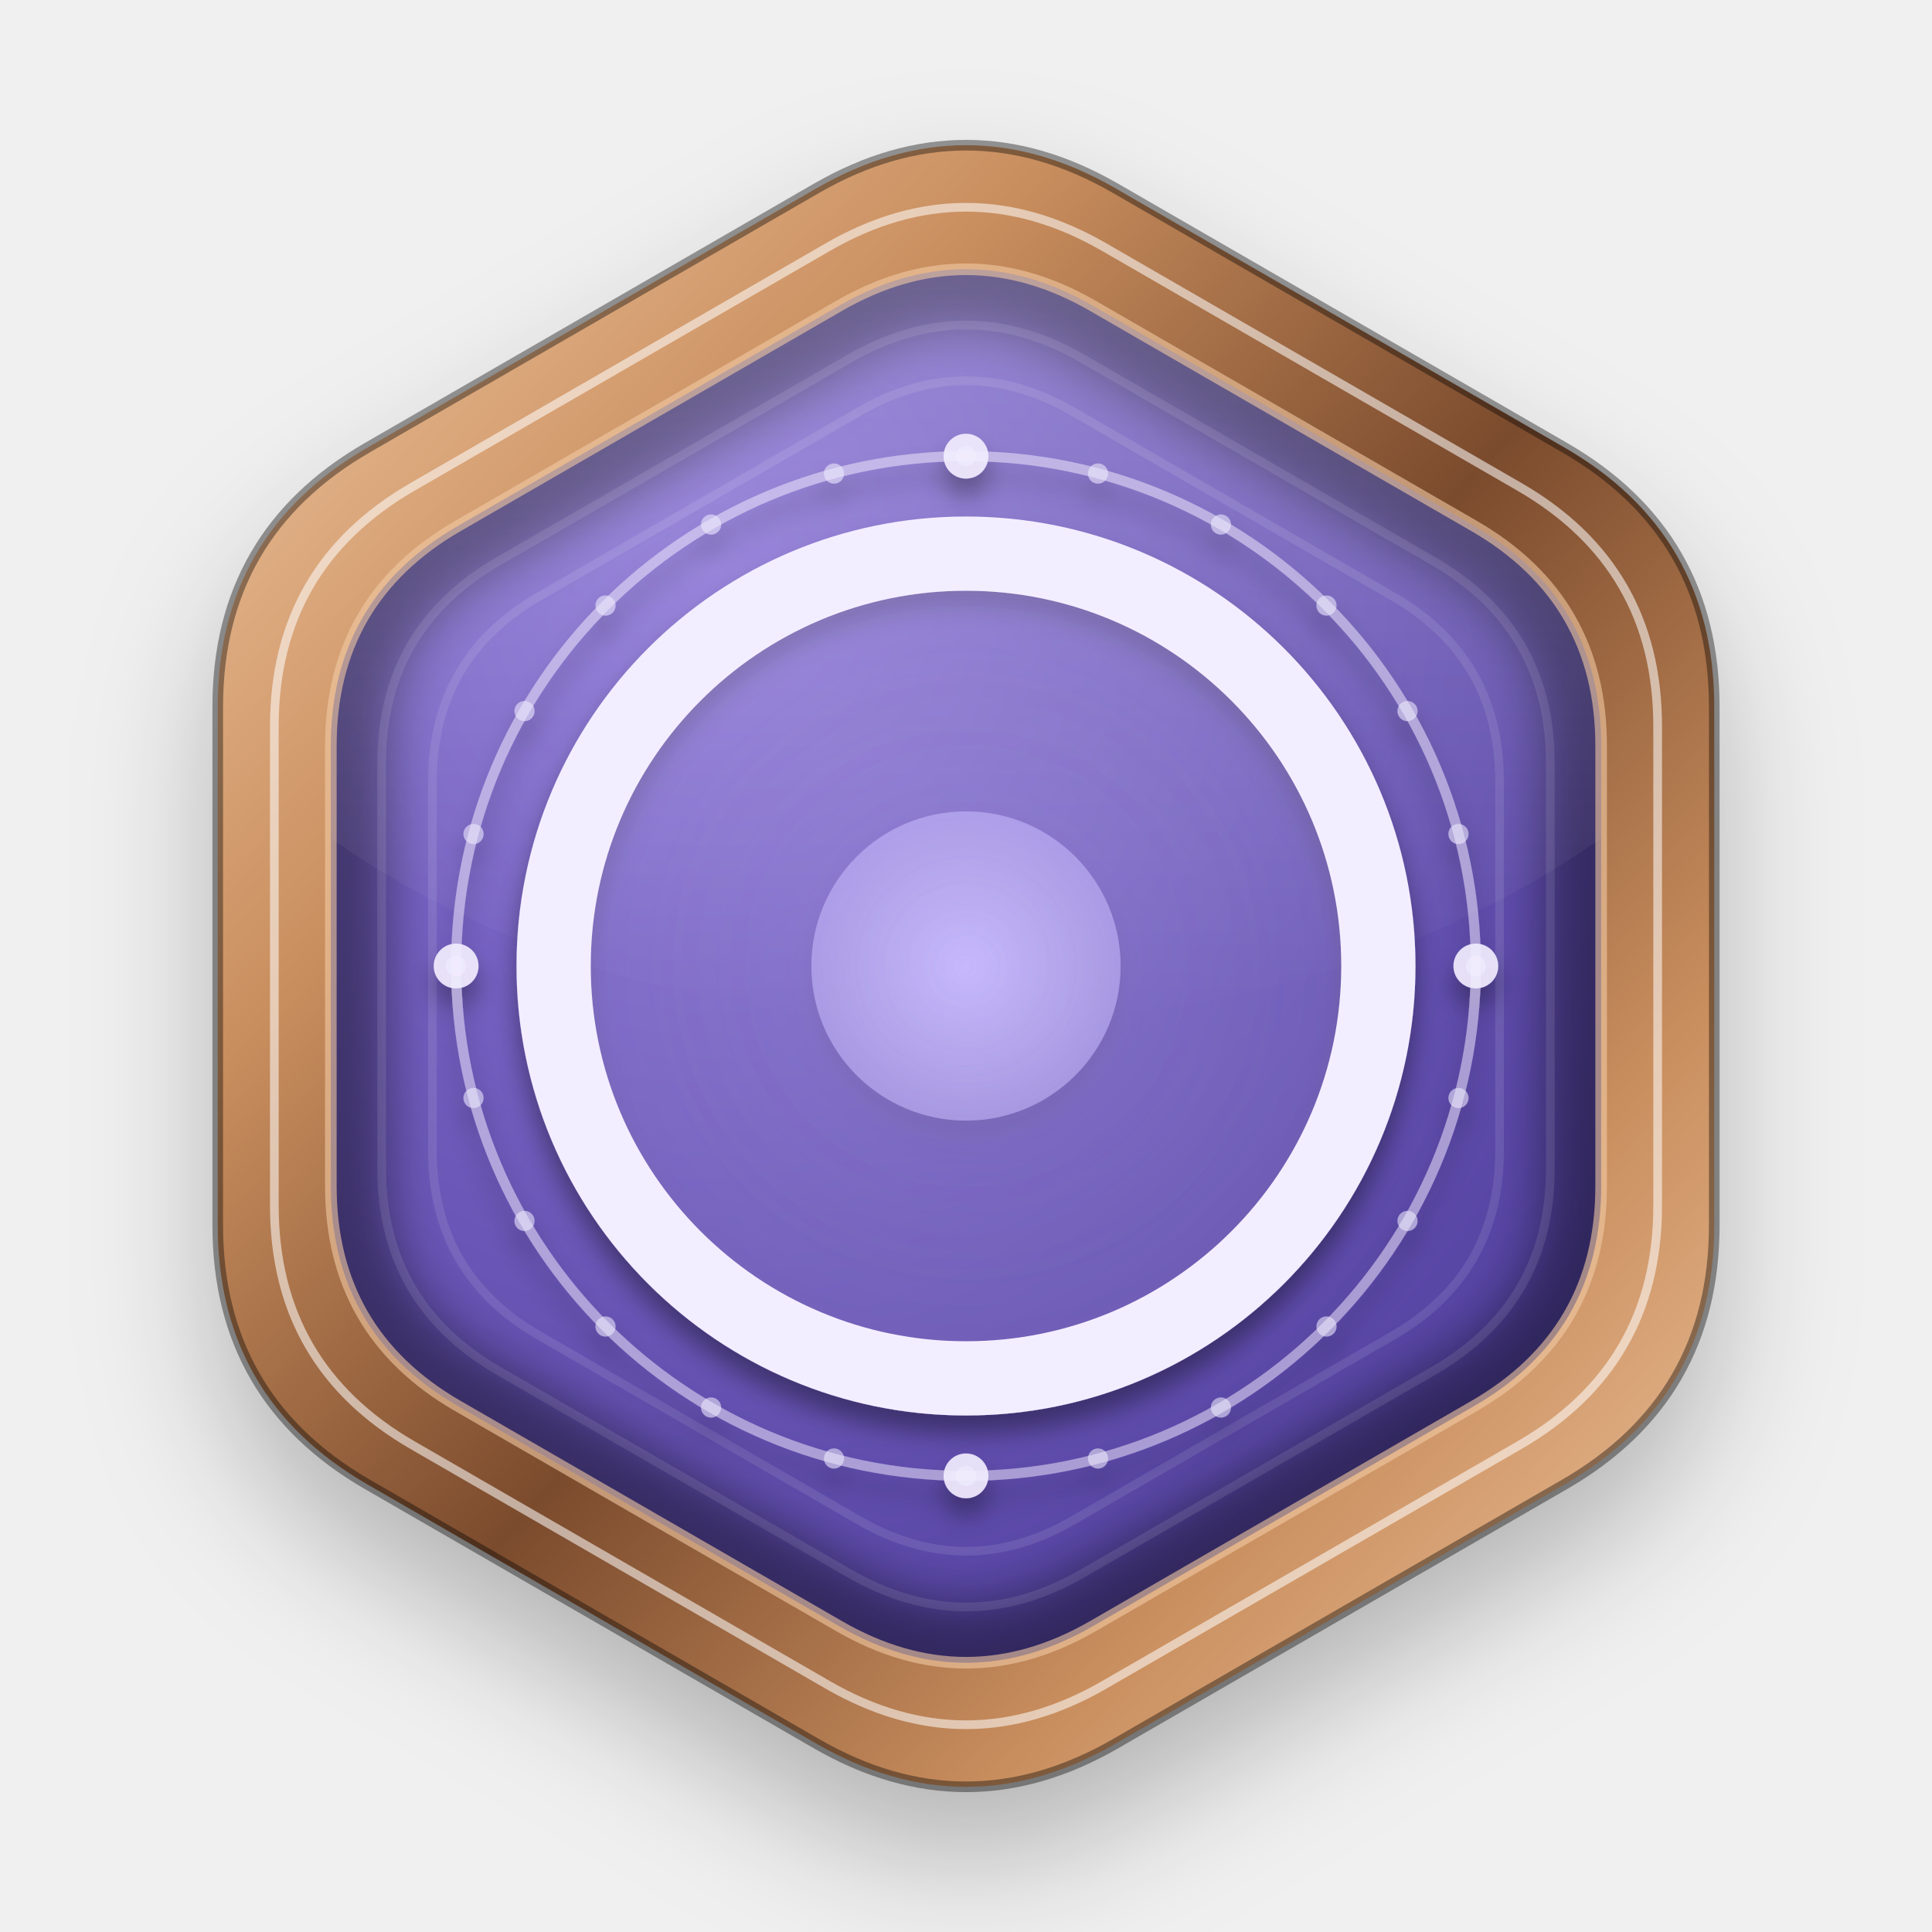
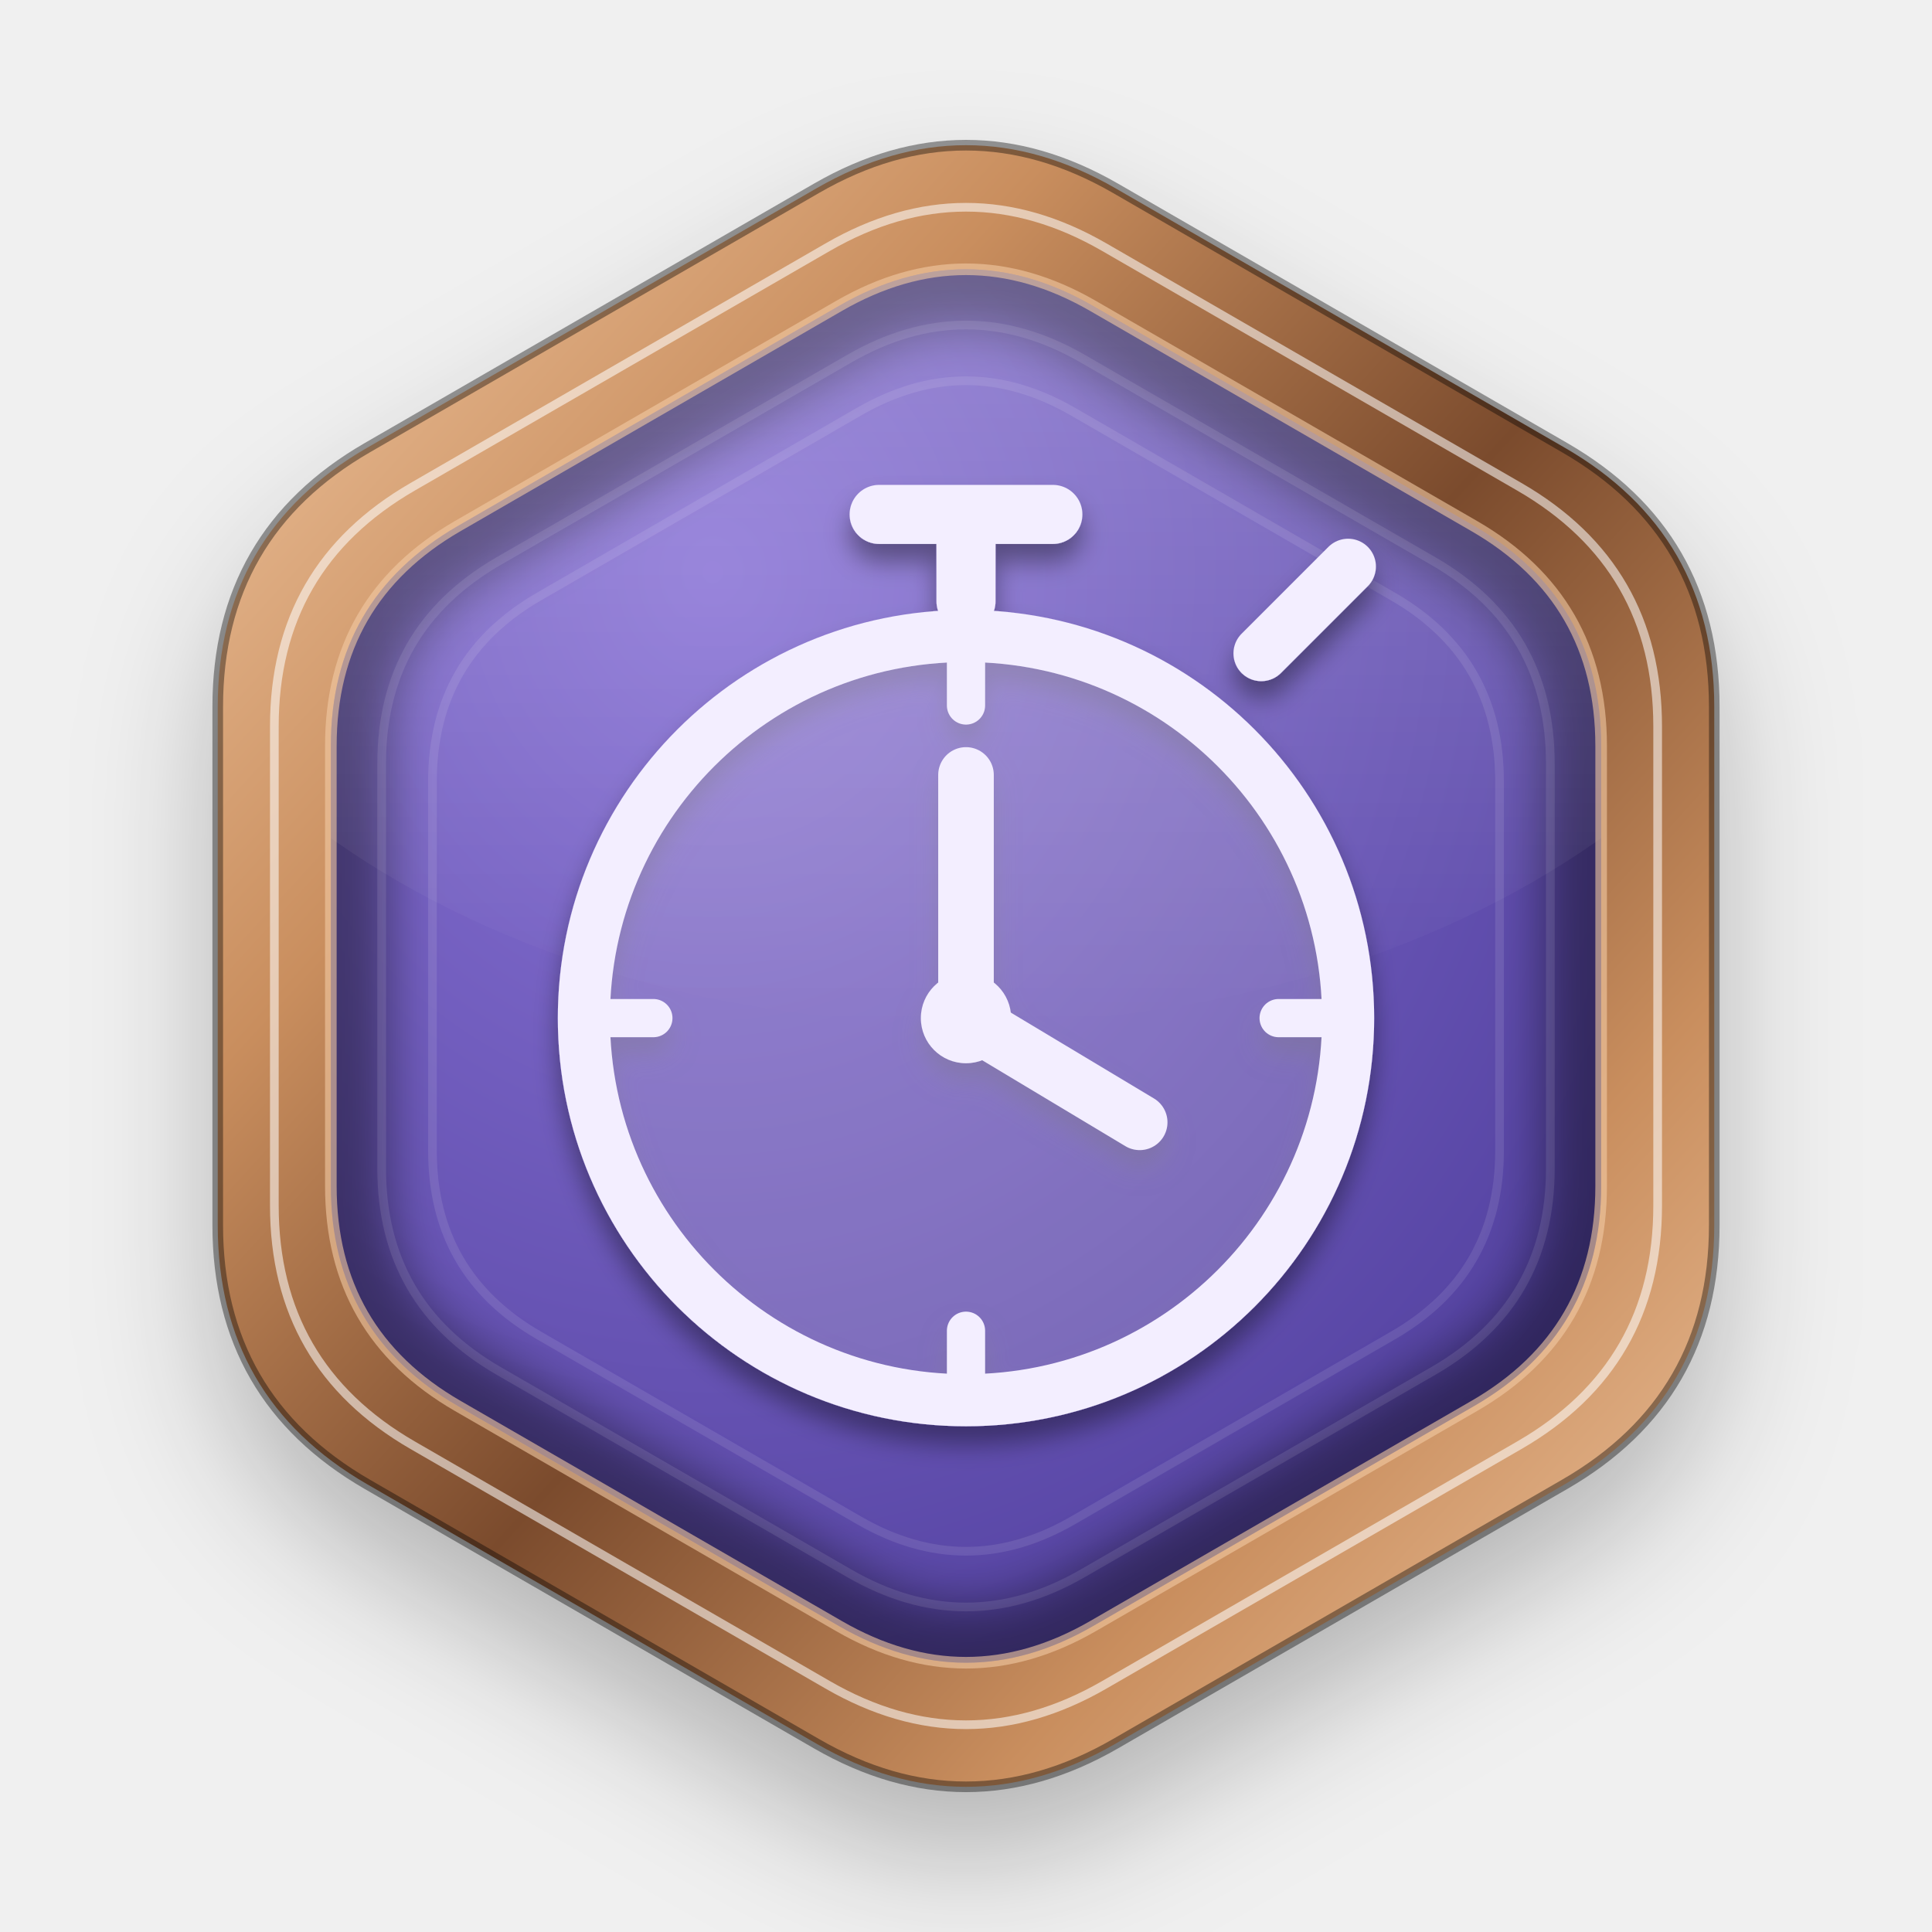
<svg xmlns="http://www.w3.org/2000/svg" viewBox="-100 -100 200 200" width="400" height="400">
  <defs>
    <filter id="blur8" x="-30%" y="-30%" width="160%" height="160%">
      <feGaussianBlur stdDeviation="7" />
    </filter>
    <filter id="blur3" x="-30%" y="-30%" width="160%" height="160%">
      <feGaussianBlur stdDeviation="2.6" />
    </filter>
    <filter id="emb" x="-20%" y="-20%" width="140%" height="140%">
      <feDropShadow dx="0" dy="1.6" stdDeviation="1.1" flood-color="#000" flood-opacity=".38" />
    </filter>
  </defs>
  <style>.mb9 .nf{fill:none} .mb9 .sf{fill:#F3EEFF;fill-opacity:.17} .mb9 .fl{fill:#F3EEFF;stroke:none} .mb9 .gl{fill:url(#b9g);stroke:none}</style>
  <defs>
    <radialGradient id="b9h" cx=".5" cy=".5" r=".5">
      <stop offset=".6" stop-color="#F3D58A" stop-opacity="0" />
      <stop offset=".82" stop-color="#F3D58A" stop-opacity=".95" />
      <stop offset="1" stop-color="#F3D58A" stop-opacity="0" />
    </radialGradient>
    <linearGradient id="b9r" x1="0" y1="0" x2="1" y2="1">
      <stop offset="0" stop-color="#F2C9A4" />
      <stop offset=".28" stop-color="#C98E5E" />
      <stop offset=".52" stop-color="#7B4B2D" />
      <stop offset=".76" stop-color="#C98E5E" />
      <stop offset="1" stop-color="#F2C9A4" />
    </linearGradient>
    <radialGradient id="b9p" cx=".3" cy=".22" r="1.15">
      <stop offset="0" stop-color="#8A74D6" />
      <stop offset="1" stop-color="#40308E" />
    </radialGradient>
    <radialGradient id="b9g" cx=".5" cy=".5" r=".5">
      <stop offset="0" stop-color="#C9BBFF" stop-opacity=".95" />
      <stop offset="1" stop-color="#C9BBFF" stop-opacity=".55" />
    </radialGradient>
    <linearGradient id="b9s" x1="0" y1="0" x2="0" y2="1">
      <stop offset="0" stop-color="#fff" stop-opacity=".34" />
      <stop offset="1" stop-color="#fff" stop-opacity="0" />
    </linearGradient>
    <clipPath id="b9c">
      <path d="M-13.15,-68.33Q0,-75.92 13.15,-68.33L52.6,-45.55Q65.75,-37.96 65.75,-22.78L65.75,22.78Q65.75,37.96 52.6,45.55L13.15,68.33Q0,75.92 -13.15,68.33L-52.6,45.55Q-65.75,37.96 -65.75,22.78L-65.75,-22.78Q-65.75,-37.96 -52.6,-45.55Z" />
    </clipPath>
  </defs>
  <path d="M-15.49,-80.5Q0,-89.44 15.49,-80.5L61.97,-53.66Q77.46,-44.72 77.46,-26.83L77.46,26.83Q77.46,44.72 61.97,53.66L15.49,80.5Q0,89.44 -15.49,80.5L-61.97,53.66Q-77.46,44.72 -77.46,26.83L-77.46,-26.83Q-77.46,-44.72 -61.97,-53.66Z" transform="translate(0 7)" fill="#000" opacity=".26" filter="url(#blur8)" />
  <path d="M-15.49,-80.5Q0,-89.44 15.49,-80.5L61.97,-53.66Q77.46,-44.72 77.46,-26.83L77.46,26.83Q77.46,44.72 61.97,53.66L15.49,80.5Q0,89.44 -15.49,80.5L-61.97,53.66Q-77.46,44.72 -77.46,26.83L-77.46,-26.83Q-77.46,-44.72 -61.97,-53.66Z" fill="url(#b9r)" />
  <path d="M-15.49,-80.5Q0,-89.44 15.49,-80.5L61.97,-53.66Q77.46,-44.72 77.46,-26.83L77.46,26.83Q77.46,44.72 61.97,53.66L15.49,80.5Q0,89.44 -15.49,80.5L-61.97,53.66Q-77.46,44.72 -77.46,26.83L-77.46,-26.83Q-77.46,-44.72 -61.97,-53.66Z" fill="none" stroke="#000" stroke-opacity=".38" stroke-width="1.1" />
  <path d="M-14.32,-74.41Q0,-82.68 14.32,-74.41L57.28,-49.61Q71.6,-41.34 71.6,-24.8L71.6,24.8Q71.6,41.34 57.28,49.61L14.32,74.41Q0,82.68 -14.32,74.41L-57.28,49.61Q-71.6,41.34 -71.6,24.8L-71.6,-24.8Q-71.6,-41.34 -57.28,-49.61Z" fill="none" stroke="#fff" stroke-opacity=".55" stroke-width=".9" />
  <path d="M-13.15,-68.33Q0,-75.92 13.15,-68.33L52.6,-45.55Q65.75,-37.96 65.75,-22.78L65.75,22.78Q65.75,37.96 52.6,45.55L13.15,68.33Q0,75.92 -13.15,68.33L-52.6,45.55Q-65.75,37.96 -65.75,22.78L-65.75,-22.78Q-65.75,-37.96 -52.6,-45.55Z" fill="url(#b9p)" />
  <g clip-path="url(#b9c)">
    <path d="M-13.15,-68.33Q0,-75.92 13.15,-68.33L52.6,-45.55Q65.75,-37.96 65.75,-22.78L65.75,22.78Q65.75,37.96 52.6,45.55L13.15,68.33Q0,75.92 -13.15,68.33L-52.6,45.55Q-65.75,37.96 -65.75,22.78L-65.75,-22.78Q-65.75,-37.96 -52.6,-45.55Z" fill="none" stroke="#000" stroke-opacity=".42" stroke-width="12" filter="url(#blur3)" />
    <path d="M-12.1,-62.86Q0,-69.85 12.1,-62.86L48.39,-41.91Q60.49,-34.92 60.49,-20.95L60.49,20.95Q60.49,34.92 48.39,41.91L12.1,62.86Q0,69.85 -12.1,62.86L-48.39,41.91Q-60.49,34.92 -60.49,20.95L-60.49,-20.95Q-60.49,-34.92 -48.39,-41.91Z" fill="none" stroke="#fff" stroke-opacity=".10" stroke-width=".9" />
    <path d="M-11.05,-57.4Q0,-63.77 11.05,-57.4L44.18,-38.26Q55.23,-31.89 55.23,-19.13L55.23,19.13Q55.23,31.89 44.18,38.26L11.05,57.4Q0,63.77 -11.05,57.4L-44.18,38.26Q-55.23,31.89 -55.23,19.13L-55.23,-19.13Q-55.23,-31.89 -44.18,-38.26Z" fill="none" stroke="#fff" stroke-opacity=".10" stroke-width=".9" />
    <ellipse cx="0" cy="-58" rx="92" ry="64" fill="url(#b9s)" />
  </g>
  <path d="M-13.15,-68.33Q0,-75.92 13.15,-68.33L52.6,-45.55Q65.75,-37.96 65.75,-22.78L65.75,22.78Q65.75,37.96 52.6,45.55L13.15,68.33Q0,75.92 -13.15,68.33L-52.6,45.55Q-65.75,37.96 -65.75,22.78L-65.75,-22.78Q-65.75,-37.96 -52.6,-45.55Z" fill="none" stroke="#F2C9A4" stroke-opacity=".6" stroke-width="1.2" />
  <g filter="url(#emb)" fill="none" stroke="#F3EEFF" stroke-linecap="round" stroke-linejoin="round" class="mb9" transform="scale(1.16)">
-     <circle cx="0" cy="0" r="34" class="gl" stroke="none" opacity="0.22" />
-     <circle cx="0" cy="0" r="45.5" fill="none" stroke-width="0.9" opacity="0.5" />
-     <circle cx="0" cy="-45.5" r="0.9" class="fl" stroke="none" opacity="0.55" />
-     <circle cx="11.78" cy="-43.95" r="0.9" class="fl" stroke="none" opacity="0.55" />
-     <circle cx="22.75" cy="-39.4" r="0.9" class="fl" stroke="none" opacity="0.55" />
-     <circle cx="32.17" cy="-32.17" r="0.9" class="fl" stroke="none" opacity="0.55" />
-     <circle cx="39.4" cy="-22.75" r="0.9" class="fl" stroke="none" opacity="0.55" />
-     <circle cx="43.95" cy="-11.78" r="0.9" class="fl" stroke="none" opacity="0.55" />
-     <circle cx="45.5" cy="0" r="0.9" class="fl" stroke="none" opacity="0.55" />
-     <circle cx="43.95" cy="11.78" r="0.9" class="fl" stroke="none" opacity="0.55" />
-     <circle cx="39.4" cy="22.75" r="0.9" class="fl" stroke="none" opacity="0.55" />
-     <circle cx="32.17" cy="32.17" r="0.9" class="fl" stroke="none" opacity="0.55" />
-     <circle cx="22.75" cy="39.4" r="0.9" class="fl" stroke="none" opacity="0.55" />
-     <circle cx="11.78" cy="43.95" r="0.9" class="fl" stroke="none" opacity="0.55" />
-     <circle cx="0" cy="45.5" r="0.9" class="fl" stroke="none" opacity="0.55" />
-     <circle cx="-11.78" cy="43.95" r="0.9" class="fl" stroke="none" opacity="0.55" />
-     <circle cx="-22.75" cy="39.4" r="0.9" class="fl" stroke="none" opacity="0.55" />
-     <circle cx="-32.17" cy="32.17" r="0.9" class="fl" stroke="none" opacity="0.55" />
-     <circle cx="-39.4" cy="22.75" r="0.9" class="fl" stroke="none" opacity="0.55" />
-     <circle cx="-43.95" cy="11.78" r="0.9" class="fl" stroke="none" opacity="0.55" />
-     <circle cx="-45.5" cy="0" r="0.9" class="fl" stroke="none" opacity="0.55" />
-     <circle cx="-43.95" cy="-11.78" r="0.9" class="fl" stroke="none" opacity="0.55" />
-     <circle cx="-39.4" cy="-22.75" r="0.9" class="fl" stroke="none" opacity="0.55" />
-     <circle cx="-32.17" cy="-32.17" r="0.9" class="fl" stroke="none" opacity="0.55" />
-     <circle cx="-22.75" cy="-39.4" r="0.9" class="fl" stroke="none" opacity="0.55" />
-     <circle cx="-11.78" cy="-43.95" r="0.9" class="fl" stroke="none" opacity="0.55" />
-     <circle cx="0" cy="-45.5" r="2" class="fl" stroke="none" opacity="0.9" />
-     <circle cx="45.5" cy="0" r="2" class="fl" stroke="none" opacity="0.9" />
-     <circle cx="0" cy="45.5" r="2" class="fl" stroke="none" opacity="0.9" />
-     <circle cx="-45.5" cy="0" r="2" class="fl" stroke="none" opacity="0.9" />
-     <g transform="translate(0 0) scale(2.3) translate(0 0)">
-       <circle cx="0" cy="0" r="6" class="gl" stroke="none" opacity="1" />
-       <circle cx="0" cy="0" r="16" fill="none" stroke-width="2.88" opacity="1" />
+     <defs>
+       <linearGradient id="fireG" x1="0" y1="0" x2="0" y2="1">
+         <stop offset="0" stop-color="#FFD66B" />
+         <stop offset=".55" stop-color="#FF9A2E" />
+         <stop offset="1" stop-color="#F0561B" />
+       </linearGradient>
+       <linearGradient id="goldG" x1="0" y1="0" x2="1" y2="1">
+         <stop offset="0" stop-color="#FFF0A8" />
+         <stop offset=".5" stop-color="#F2BE3A" />
+         <stop offset="1" stop-color="#C98A0C" />
+       </linearGradient>
+     </defs>
+     <g transform="translate(0 0) scale(1.55)">
+       <path d="M-5,-26 H5 M0,-26 V-21" class="nf" stroke-width="3.4" />
+       <circle cx="0" cy="3" r="22" class="sf" stroke-width="3" />
+       <g transform="translate(0 3)">
+         <path d="M0,-18 L0,-21" class="nf" stroke-width="2.2" />
+         <path d="M18,0 L21,0" class="nf" stroke-width="2.2" />
+         <path d="M0,18 L0,21" class="nf" stroke-width="2.2" />
+         <path d="M-18,0 L-21,0" class="nf" stroke-width="2.2" />
+       </g>
+       <path d="M0,3 L0,-11 M0,3 L10,9" class="nf" stroke-width="3.2" />
+       <circle cx="0" cy="3" r="2.6" class="fl" />
+       <path d="M17,-18 L22,-23" class="nf" stroke-width="3.2" />
    </g>
  </g>
</svg>
